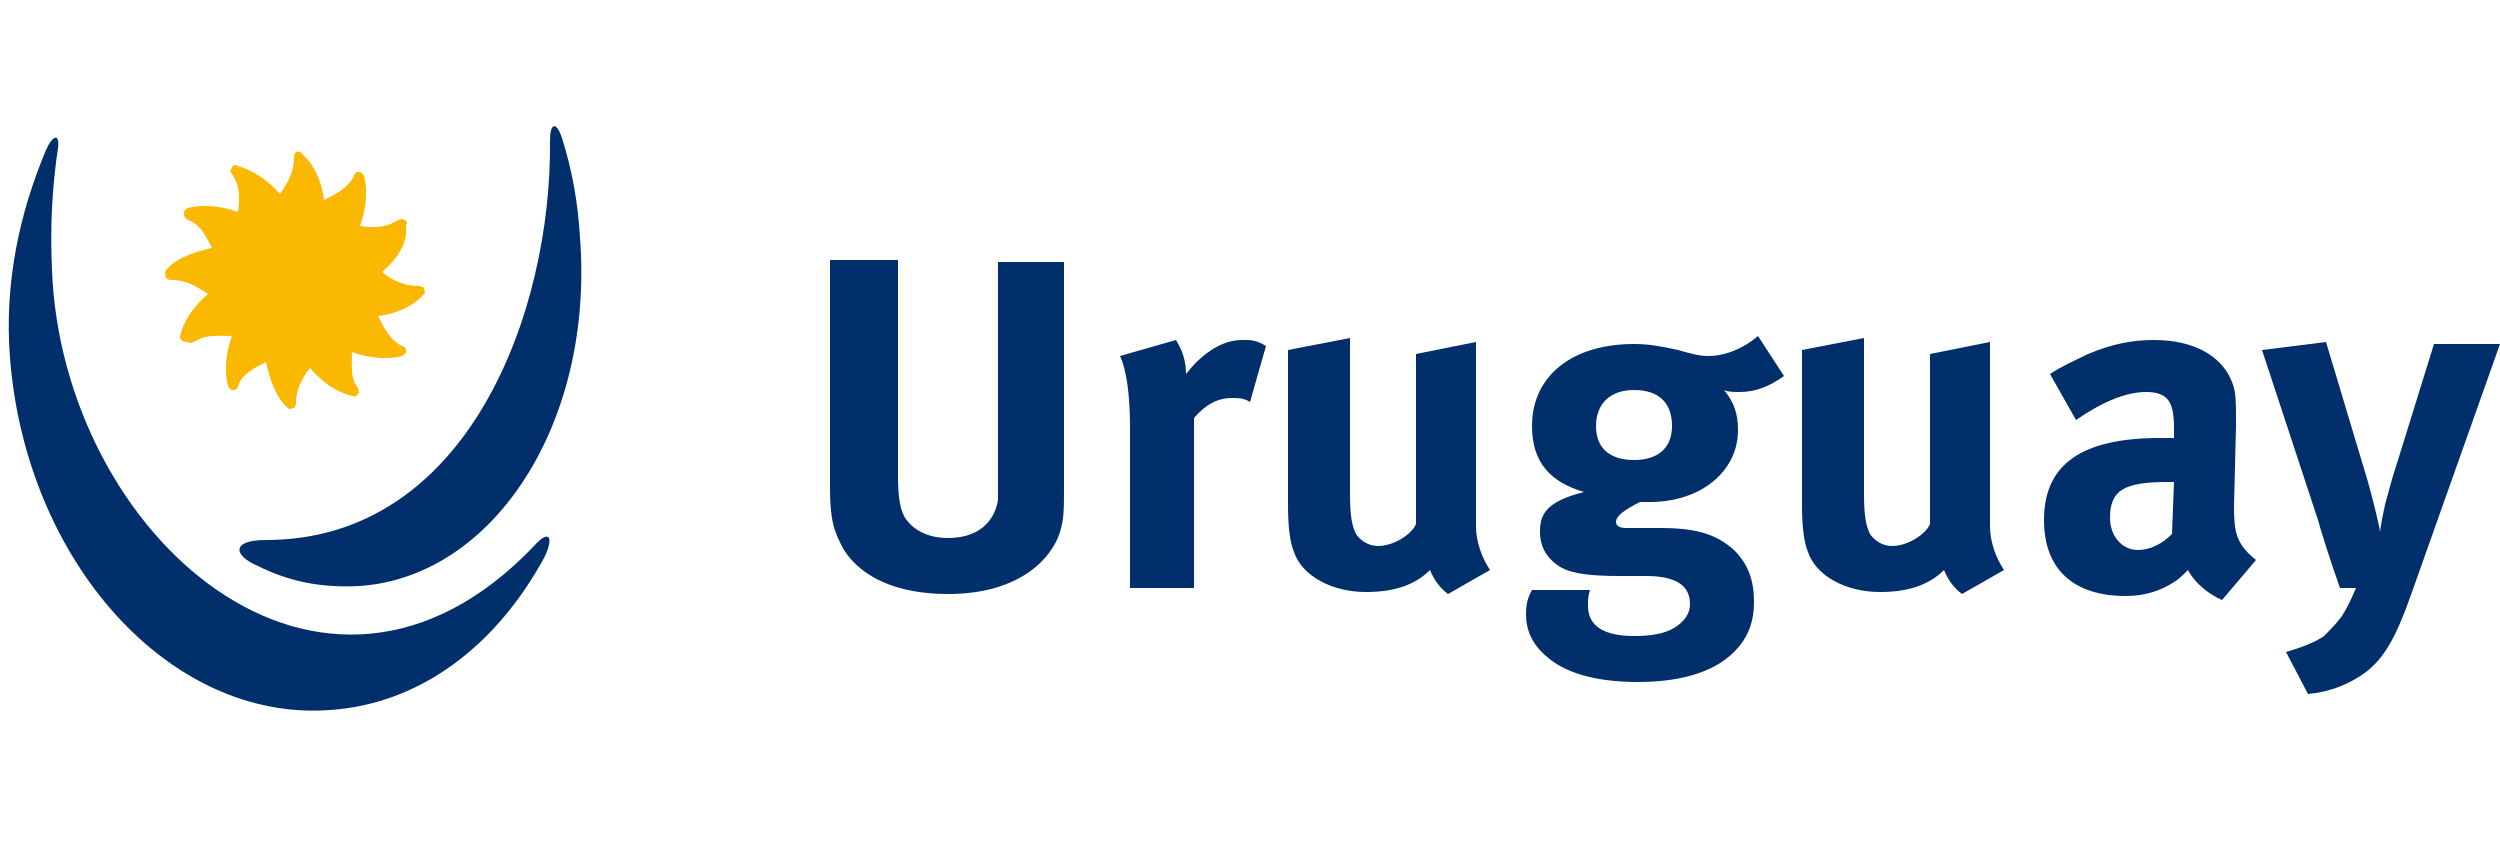
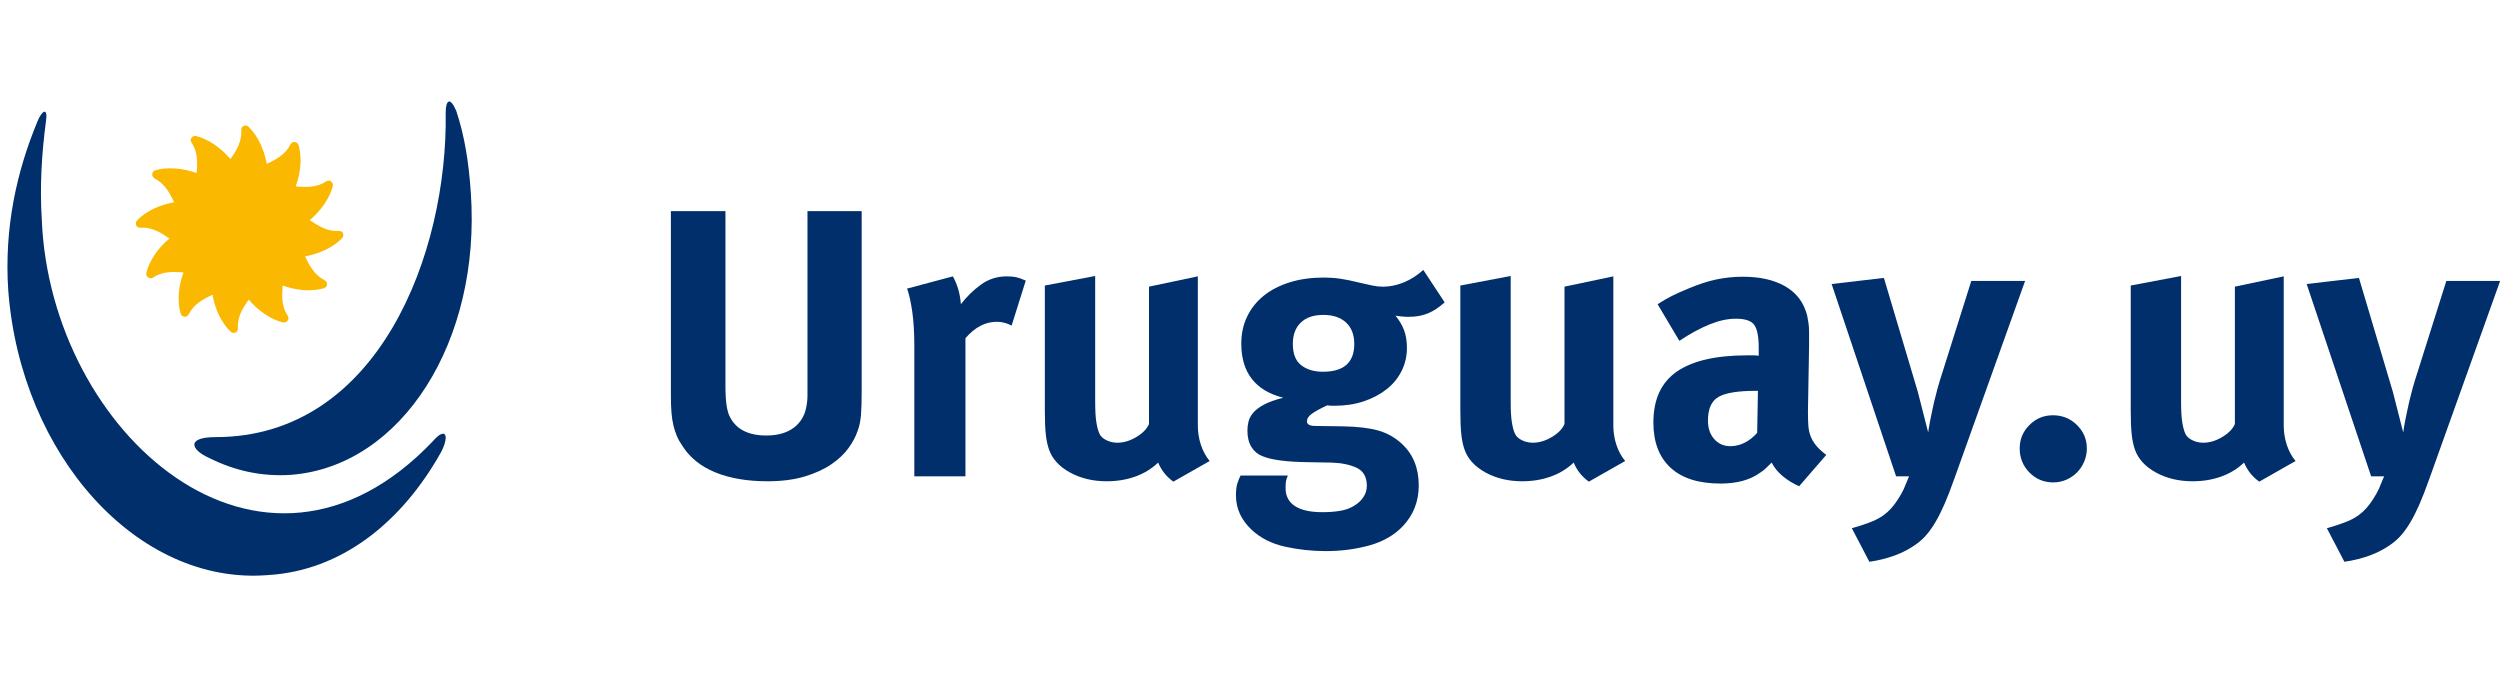
- <svg xmlns="http://www.w3.org/2000/svg" version="1.1" id="Capa_1" x="0px" y="0px" viewBox="0 0 125 43" style="enable-background:new 0 0 125 43;" xml:space="preserve">
-   <style type="text/css">
- 	.st0{fill-rule:evenodd;clip-rule:evenodd;fill:#FBB800;}
- 	.st1{fill:#002F6C;}
- </style>
-   <path class="st0" d="M19.1,13.6c0.5,0.4,1.1,0.7,1.8,0.7c0.1,0,0.2,0,0.3,0.1c0,0.1,0.1,0.2,0,0.3c-0.5,0.6-1.4,1-2.3,1.1  c0.3,0.6,0.6,1.2,1.2,1.5c0.1,0,0.2,0.1,0.2,0.2c0,0.1,0,0.2-0.2,0.3c-0.7,0.2-1.7,0.1-2.5-0.2c0,0.7-0.1,1.3,0.3,1.8  c0,0.1,0.1,0.2,0,0.3c0,0-0.1,0.2-0.3,0.1c-0.8-0.2-1.5-0.7-2.1-1.4c-0.4,0.5-0.7,1.1-0.7,1.7c0,0.1,0,0.2-0.1,0.3  c-0.1,0-0.2,0.1-0.3,0c-0.6-0.5-0.9-1.4-1.1-2.3c-0.6,0.3-1.2,0.6-1.4,1.2c0,0.1-0.1,0.2-0.2,0.2c-0.1,0-0.2,0-0.3-0.2  c-0.2-0.8-0.1-1.7,0.2-2.5c-0.7,0-1.3-0.1-1.9,0.3c-0.1,0-0.2,0.1-0.3,0C9.1,17.1,9,17,9,16.8c0.2-0.8,0.7-1.5,1.4-2.1  c-0.6-0.4-1.1-0.7-1.8-0.7c-0.1,0-0.2,0-0.3-0.1c0-0.1-0.1-0.2,0-0.4c0.5-0.6,1.4-0.9,2.3-1.1c-0.3-0.6-0.6-1.2-1.2-1.4  c-0.1-0.1-0.2-0.1-0.2-0.3c0-0.1,0-0.2,0.2-0.3c0.7-0.2,1.7-0.1,2.5,0.2c0.1-0.7,0.1-1.3-0.3-1.9c-0.1-0.1-0.1-0.2,0-0.3  c0-0.1,0.1-0.2,0.3-0.1c0.7,0.2,1.5,0.7,2.1,1.4c0.4-0.6,0.7-1.1,0.7-1.8c0-0.1,0-0.2,0.1-0.3c0.1,0,0.2-0.1,0.3,0.1  c0.6,0.5,1,1.4,1.1,2.3c0.6-0.3,1.2-0.6,1.5-1.2c0-0.1,0.1-0.2,0.2-0.2c0.1,0,0.2,0,0.3,0.2c0.2,0.7,0.1,1.7-0.2,2.5  c0.7,0.1,1.3,0.1,1.9-0.3c0.1,0,0.2-0.1,0.3,0c0.1,0,0.2,0.1,0.1,0.3C20.4,12.2,19.8,13,19.1,13.6" />
-   <path class="st1" d="M2.3,7.5C1,10.6,0.2,14.1,0.5,17.9c0.8,10.2,8,18.2,16,17.6c4.5-0.3,8.3-3.2,10.7-7.6c0.5-1,0.3-1.5-0.5-0.6  C16.1,38.4,3.1,26.7,2.6,13.5c-0.1-2.1,0-4.1,0.3-6.1C3,6.6,2.6,6.8,2.3,7.5" />
-   <path class="st1" d="M12.9,28.3c-1.2-0.5-1.4-1.3,0.4-1.3c10.1,0,14.3-11.4,14.2-20c0-0.8,0.3-1,0.6-0.1c0.5,1.6,0.8,3.2,0.9,5  C29.7,21,24.8,28.8,18,29.3C16.1,29.4,14.5,29.1,12.9,28.3" />
-   <path class="st1" d="M53,26.6c-0.4,1.3-2,3.1-5.6,3.1c-2.5,0-4.3-0.8-5.2-2.2c-0.5-0.9-0.7-1.5-0.7-3.1V13h3.4v10.8  c0,1,0.1,1.6,0.3,2c0.4,0.7,1.2,1.1,2.2,1.1c1.4,0,2.3-0.7,2.5-1.9c0-0.4,0-0.6,0-1.5V13.1h3.3v11C53.2,25.6,53.2,25.9,53,26.6" />
-   <path class="st1" d="M62.5,20.1c-0.3-0.2-0.6-0.2-0.9-0.2c-0.7,0-1.3,0.3-1.9,1v8.5h-3.2v-8.1c0-1.6-0.2-2.9-0.5-3.5l2.8-0.8  c0.3,0.5,0.5,1,0.5,1.7c0.7-0.9,1.7-1.7,2.8-1.7c0.5,0,0.7,0,1.2,0.3L62.5,20.1z" />
-   <path class="st1" d="M72.4,29.7c-0.4-0.3-0.7-0.7-0.9-1.2c-0.8,0.8-1.9,1.1-3.2,1.1c-1.7,0-3.2-0.8-3.6-2c-0.2-0.5-0.3-1.2-0.3-2.4  v-7.7l3.1-0.6v7.8c0,1.1,0.1,1.6,0.3,2c0.2,0.3,0.6,0.6,1.1,0.6c0.8,0,1.7-0.6,1.9-1.1v-8.5l3-0.6v9.2c0,0.8,0.3,1.6,0.7,2.2  L72.4,29.7z" />
-   <path class="st1" d="M87,19.6c-0.3,0-0.6,0-0.8-0.1c0.5,0.6,0.7,1.2,0.7,2c0,2.1-1.9,3.6-4.4,3.6c-0.1,0-0.2,0-0.5,0  c-0.8,0.4-1.2,0.7-1.2,1c0,0.2,0.2,0.3,0.5,0.3l1.7,0c1.8,0,2.8,0.3,3.7,1.1c0.7,0.7,1,1.5,1,2.6c0,1-0.3,1.8-1,2.5  c-1.1,1.1-2.9,1.5-4.8,1.5c-1.7,0-3.5-0.3-4.6-1.3c-0.7-0.6-1-1.3-1-2.1c0-0.7,0.2-1,0.3-1.2h2.9c-0.1,0.3-0.1,0.5-0.1,0.8  c0,1,0.8,1.5,2.3,1.5c0.8,0,1.5-0.1,2-0.4c0.5-0.3,0.8-0.7,0.8-1.2c0-1.1-1-1.4-2.2-1.4l-1.3,0c-1.4,0-2.3-0.1-2.9-0.4  C77.4,28,77,27.4,77,26.6c0-0.8,0.2-1.5,2.2-2c-1.7-0.5-2.6-1.5-2.6-3.3c0-2.5,2-4.1,5.1-4.1c0.7,0,1.3,0.1,2.2,0.3  c0.7,0.2,1.1,0.3,1.5,0.3c0.9,0,1.8-0.4,2.5-1l1.3,2C88.5,19.3,87.8,19.6,87,19.6 M81.7,19.5c-1.2,0-1.9,0.7-1.9,1.8  c0,1.2,0.8,1.7,1.9,1.7c1.2,0,1.9-0.6,1.9-1.7C83.6,20.1,82.9,19.5,81.7,19.5" />
-   <path class="st1" d="M98.1,29.7c-0.4-0.3-0.7-0.7-0.9-1.2c-0.8,0.8-1.9,1.1-3.2,1.1c-1.7,0-3.2-0.8-3.6-2c-0.2-0.5-0.3-1.2-0.3-2.4  v-7.7l3.1-0.6v7.8c0,1.1,0.1,1.6,0.3,2c0.2,0.3,0.6,0.6,1.1,0.6c0.8,0,1.7-0.6,1.9-1.1v-8.5l3-0.6v9.2c0,0.8,0.3,1.6,0.7,2.2  L98.1,29.7z" />
-   <path class="st1" d="M111.1,30c-0.7-0.3-1.4-0.9-1.7-1.5c-0.2,0.2-0.5,0.5-0.7,0.6c-0.6,0.4-1.4,0.7-2.4,0.7c-2.7,0-4.1-1.4-4.1-3.8  c0-2.8,1.9-4.1,5.8-4.1c0.2,0,0.4,0,0.7,0v-0.5c0-1.3-0.3-1.8-1.4-1.8c-1,0-2.2,0.5-3.5,1.4l-1.3-2.3c0.6-0.4,1.1-0.6,1.9-1  c1.2-0.5,2.2-0.7,3.3-0.7c2,0,3.4,0.8,3.9,2.1c0.2,0.5,0.2,0.9,0.2,2.2l-0.1,4c0,1.3,0.1,1.9,1.1,2.7L111.1,30z M108.4,24.1  c-2.2,0-2.9,0.4-2.9,1.8c0,0.9,0.6,1.6,1.4,1.6c0.6,0,1.2-0.3,1.7-0.8l0.1-2.6L108.4,24.1L108.4,24.1z" />
-   <path class="st1" d="M120.6,29.6c-0.8,2.3-1.4,3.3-2.3,4c-0.8,0.6-1.8,1-2.9,1.1l-1.1-2.1c0.7-0.2,1.5-0.5,1.9-0.8  c0.3-0.3,0.6-0.6,0.9-1c0.3-0.5,0.4-0.7,0.7-1.4H117c-0.4-1.1-1-3-1.1-3.4l-2.8-8.5l3.2-0.4l2.1,7c0.2,0.7,0.6,2.3,0.6,2.5  c0-0.1,0.2-1.3,0.4-1.9c0.1-0.4,0.3-1.1,0.5-1.7l1.8-5.8h3.3L120.6,29.6z" />
+ <svg xmlns="http://www.w3.org/2000/svg" id="Capa_1" data-name="Capa 1" viewBox="0 0 154.366 43">
+   <defs>
+     <style>
+       .cls-1 {
+         fill: #002f6c;
+       }
+ 
+       .cls-2 {
+         fill: #fbb800;
+         fill-rule: evenodd;
+       }
+     </style>
+   </defs>
+   <g>
+     <path class="cls-1" d="m53.206,24.063c0,.393-.004.715-.012.966s-.021.463-.035.636c-.017.173-.04.334-.071.483s-.078.31-.142.482c-.109.33-.294.676-.553,1.037-.26.361-.613.694-1.061,1.001s-.998.558-1.649.754-1.418.295-2.297.295c-1.257,0-2.333-.186-3.228-.554-.896-.369-1.571-.915-2.026-1.638-.142-.204-.256-.408-.342-.612s-.157-.425-.212-.66c-.056-.235-.095-.498-.118-.789-.023-.29-.035-.632-.035-1.024v-11.403h3.369v10.767c0,.503.023.911.07,1.226.048.314.118.558.213.73.392.754,1.139,1.131,2.238,1.131.722,0,1.299-.169,1.731-.507.432-.338.687-.805.766-1.402.031-.172.047-.345.047-.518v-11.427h3.346v11.026Z" />
+     <path class="cls-1" d="m62.464,20.104c-.298-.156-.604-.235-.918-.235-.707,0-1.352.338-1.933,1.014v8.528h-3.157v-8.058c0-.816-.043-1.523-.129-2.12-.087-.597-.192-1.068-.318-1.414l2.827-.754c.283.503.447,1.076.495,1.72.345-.455.754-.855,1.225-1.201.472-.346,1.005-.519,1.603-.519.235,0,.428.016.577.048.149.031.35.102.601.212l-.872,2.779Z" />
+     <path class="cls-1" d="m72.454,29.741c-.424-.299-.738-.691-.942-1.179-.393.377-.86.664-1.401.86-.542.196-1.136.295-1.779.295-.848,0-1.602-.181-2.262-.542-.659-.361-1.092-.833-1.296-1.414-.094-.267-.161-.581-.2-.942s-.059-.848-.059-1.461v-7.728l3.109-.589v7.751c0,.551.023.975.071,1.272.047.299.109.534.188.707.078.173.224.311.436.412.212.103.436.153.672.153.392,0,.785-.118,1.178-.354s.651-.502.777-.801v-8.481l3.016-.637v9.212c0,.409.062.806.188,1.19s.307.718.542,1.001l-2.238,1.272Z" />
+     <path class="cls-1" d="m89.205,18.667c-.346.314-.691.542-1.037.683-.345.142-.738.213-1.178.213-.157,0-.311-.008-.459-.024-.149-.015-.271-.031-.365-.047.235.283.412.581.53.896.117.314.177.676.177,1.084,0,.518-.11.997-.33,1.437-.221.44-.53.817-.931,1.131-.4.314-.872.562-1.414.742-.542.181-1.135.271-1.778.271h-.212c-.048,0-.134-.008-.26-.023-.408.188-.718.357-.931.506-.212.149-.317.311-.317.483,0,.188.173.282.518.282l1.697.024c.91.016,1.641.102,2.19.259s1.037.432,1.461.824c.691.645,1.036,1.5,1.036,2.568,0,.974-.321,1.806-.966,2.497-.534.565-1.225.966-2.073,1.202-.848.235-1.743.354-2.686.354-.864,0-1.704-.091-2.521-.271-.817-.181-1.501-.522-2.05-1.024-.66-.613-.99-1.328-.99-2.145,0-.329.031-.585.095-.766.062-.181.125-.334.188-.459h2.921c-.062.142-.102.263-.117.365-.016.102-.023.239-.023.412,0,.486.191.855.577,1.107.385.251.946.377,1.685.377.408,0,.777-.027,1.107-.083.329-.055.62-.161.871-.317.236-.142.425-.318.565-.53.142-.212.212-.444.212-.695,0-.55-.212-.923-.636-1.119s-.95-.302-1.578-.318l-1.344-.023c-1.382-.015-2.348-.141-2.897-.377-.282-.109-.507-.298-.672-.565-.164-.267-.247-.604-.247-1.013,0-.188.023-.377.071-.565.047-.188.145-.369.294-.542s.369-.338.66-.495c.29-.156.687-.298,1.189-.424-1.729-.439-2.592-1.555-2.592-3.346,0-.612.122-1.17.365-1.673.243-.502.585-.931,1.025-1.283.439-.354.974-.628,1.602-.825.628-.196,1.327-.294,2.097-.294.346,0,.684.023,1.014.07.329.047.714.126,1.154.235.33.079.608.142.836.188.228.048.443.071.648.071.439,0,.875-.091,1.308-.271.432-.18.828-.436,1.189-.766l1.319,2.003Zm-5.584,2.567c0-.565-.169-1.005-.506-1.319-.338-.313-.806-.471-1.402-.471s-1.061.157-1.39.471c-.33.314-.495.754-.495,1.319,0,.613.173,1.053.519,1.319.345.268.793.401,1.343.401,1.288,0,1.932-.573,1.932-1.721Z" />
+     <path class="cls-1" d="m98.11,29.741c-.424-.299-.738-.691-.942-1.179-.393.377-.86.664-1.401.86-.542.196-1.136.295-1.779.295-.848,0-1.602-.181-2.262-.542-.659-.361-1.092-.833-1.296-1.414-.094-.267-.161-.581-.2-.942s-.059-.848-.059-1.461v-7.728l3.109-.589v7.751c0,.551.023.975.071,1.272.047.299.109.534.188.707.078.173.224.311.436.412.212.103.436.153.672.153.392,0,.785-.118,1.178-.354s.651-.502.777-.801v-8.481l3.016-.637v9.212c0,.409.062.806.188,1.19s.307.718.542,1.001l-2.238,1.272Z" />
+     <path class="cls-1" d="m111.091,30.023c-.361-.157-.695-.361-1.001-.612-.307-.251-.539-.534-.695-.849-.126.126-.247.244-.365.354-.118.11-.239.205-.365.283-.612.439-1.422.659-2.427.659-1.351,0-2.38-.326-3.086-.978-.707-.651-1.061-1.582-1.061-2.792,0-1.429.483-2.478,1.449-3.145.966-.668,2.415-1.002,4.347-1.002h.354c.109,0,.228.009.354.023v-.494c0-.676-.091-1.143-.271-1.402-.181-.259-.562-.389-1.143-.389-.503,0-1.045.118-1.626.354s-1.201.573-1.86,1.013l-1.344-2.262c.314-.203.613-.377.896-.518.283-.142.637-.299,1.061-.472.597-.251,1.158-.432,1.685-.542.525-.109,1.063-.165,1.613-.165,1.021,0,1.865.181,2.533.542.667.361,1.119.88,1.354,1.556.047.125.083.247.106.365.023.117.047.255.07.412s.035.346.035.565v.824l-.07,4.053c0,.329.008.616.023.859.016.244.062.468.142.672.078.204.191.396.342.577.148.181.356.373.624.577l-1.673,1.932Zm-2.686-5.89c-1.1,0-1.865.126-2.298.377-.432.251-.647.738-.647,1.461,0,.471.13.852.389,1.143s.593.436,1.001.436c.299,0,.589-.07.872-.212.283-.142.542-.346.777-.612l.047-2.592h-.141Z" />
+     <path class="cls-1" d="m120.657,29.599c-.204.581-.4,1.088-.589,1.52s-.373.801-.554,1.107-.365.569-.554.789-.393.408-.612.565c-.408.299-.86.538-1.354.719-.495.181-1.018.31-1.567.389l-1.083-2.073c.345-.094.698-.208,1.06-.342s.66-.286.896-.459c.33-.235.628-.565.896-.989.078-.126.145-.236.2-.33.055-.095.105-.192.153-.295.047-.103.094-.216.141-.342.048-.126.11-.274.188-.447h-.801l-3.981-11.874,3.228-.377,2.097,7.044.637,2.498c0-.016.012-.099.035-.248.023-.148.055-.321.094-.519.039-.195.083-.403.13-.624.047-.22.086-.4.118-.542.047-.204.113-.463.2-.777.086-.313.177-.612.271-.896l1.814-5.748h3.322l-4.383,12.251Z" />
+     <path class="cls-1" d="m128.856,27.691c0,.282-.056.554-.165.812-.11.26-.259.483-.447.672s-.409.337-.66.447c-.251.109-.519.165-.801.165-.581,0-1.072-.204-1.473-.612s-.601-.903-.601-1.484c0-.565.2-1.049.601-1.449s.884-.601,1.449-.601c.581,0,1.075.2,1.484.601.408.4.612.884.612,1.449Z" />
+     <path class="cls-1" d="m139.504,29.741c-.424-.299-.738-.691-.942-1.179-.393.377-.86.664-1.401.86-.542.196-1.136.295-1.779.295-.848,0-1.602-.181-2.262-.542-.659-.361-1.092-.833-1.296-1.414-.094-.267-.161-.581-.2-.942s-.059-.848-.059-1.461v-7.728l3.109-.589v7.751c0,.551.023.975.071,1.272.047.299.109.534.188.707.078.173.224.311.436.412.212.103.436.153.672.153.392,0,.785-.118,1.178-.354s.651-.502.777-.801v-8.481l3.016-.637v9.212c0,.409.062.806.188,1.19s.307.718.542,1.001l-2.238,1.272Z" />
+     <path class="cls-1" d="m149.989,29.599c-.204.581-.4,1.088-.589,1.52s-.373.801-.554,1.107-.365.569-.554.789-.393.408-.612.565c-.408.299-.86.538-1.354.719-.495.181-1.018.31-1.567.389l-1.083-2.073c.345-.094.698-.208,1.06-.342s.66-.286.896-.459c.33-.235.628-.565.896-.989.078-.126.145-.236.2-.33.055-.095.105-.192.153-.295.047-.103.094-.216.141-.342.048-.126.11-.274.188-.447h-.801l-3.981-11.874,3.228-.377,2.097,7.044.637,2.498c0-.016.012-.099.035-.248.023-.148.055-.321.094-.519.039-.195.083-.403.13-.624.047-.22.086-.4.118-.542.047-.204.113-.463.2-.777.086-.313.177-.612.271-.896l1.814-5.748h3.322l-4.383,12.251Z" />
+   </g>
+   <path class="cls-2" d="m19.13,13.59c.55.38,1.1.71,1.76.67.07-.01.21.01.27.11.03.07.09.18-.04.34-.53.55-1.38.96-2.28,1.12.28.61.6,1.16,1.18,1.46.07.04.19.12.17.24,0,.07,0,.2-.2.27-.74.22-1.67.14-2.54-.17-.05.67-.06,1.3.3,1.84.04.06.1.19.03.3-.03.05-.12.17-.31.14-.75-.19-1.51-.7-2.11-1.41-.39.54-.71,1.09-.67,1.74.01.08-.01.21-.12.28-.06.02-.19.09-.34-.05-.55-.53-.95-1.37-1.11-2.27-.6.28-1.16.6-1.45,1.18-.04.07-.12.18-.25.18-.06,0-.2-.02-.27-.2-.21-.75-.14-1.67.18-2.54-.67-.05-1.3-.06-1.85.3-.07.05-.19.1-.3.03-.06-.04-.18-.12-.14-.32.19-.75.71-1.51,1.42-2.1-.55-.39-1.1-.71-1.76-.67-.08.01-.21-.01-.27-.11-.04-.07-.09-.2.04-.35.53-.55,1.37-.95,2.28-1.11-.28-.6-.59-1.16-1.18-1.45-.07-.06-.18-.14-.17-.26,0-.06.01-.2.2-.27.74-.21,1.67-.13,2.54.17.06-.66.07-1.3-.3-1.85-.05-.06-.1-.18-.04-.29.04-.06.12-.17.32-.14.74.19,1.51.72,2.11,1.42.39-.55.7-1.09.67-1.76-.01-.08.01-.21.12-.27.06-.04.19-.09.34.05.55.54.95,1.37,1.11,2.28.61-.28,1.16-.6,1.45-1.18.04-.07.12-.18.25-.17.06,0,.2.01.27.2.21.74.14,1.67-.18,2.54.67.06,1.3.07,1.86-.3.06-.04.19-.09.29-.03.06.04.17.12.14.32-.19.72-.72,1.5-1.42,2.09" />
+   <path class="cls-1" d="m2.32,7.48c-1.29,3.1-2.07,6.59-1.81,10.46.78,10.21,8.01,18.21,16.02,17.57,4.52-.26,8.27-3.23,10.72-7.62.52-1.03.26-1.55-.52-.65-10.58,11.12-23.63-.51-24.15-13.69-.13-2.07,0-4.13.26-6.07.13-.9-.26-.64-.52,0" />
+   <path class="cls-1" d="m12.92,28.28c-1.16-.52-1.42-1.29.39-1.29,10.07,0,14.34-11.37,14.21-20.02,0-.78.26-1.03.65-.13.52,1.55.78,3.23.9,5.04.65,9.17-4.26,16.92-11.11,17.44-1.81.12-3.49-.26-5.04-1.04" />
</svg>
